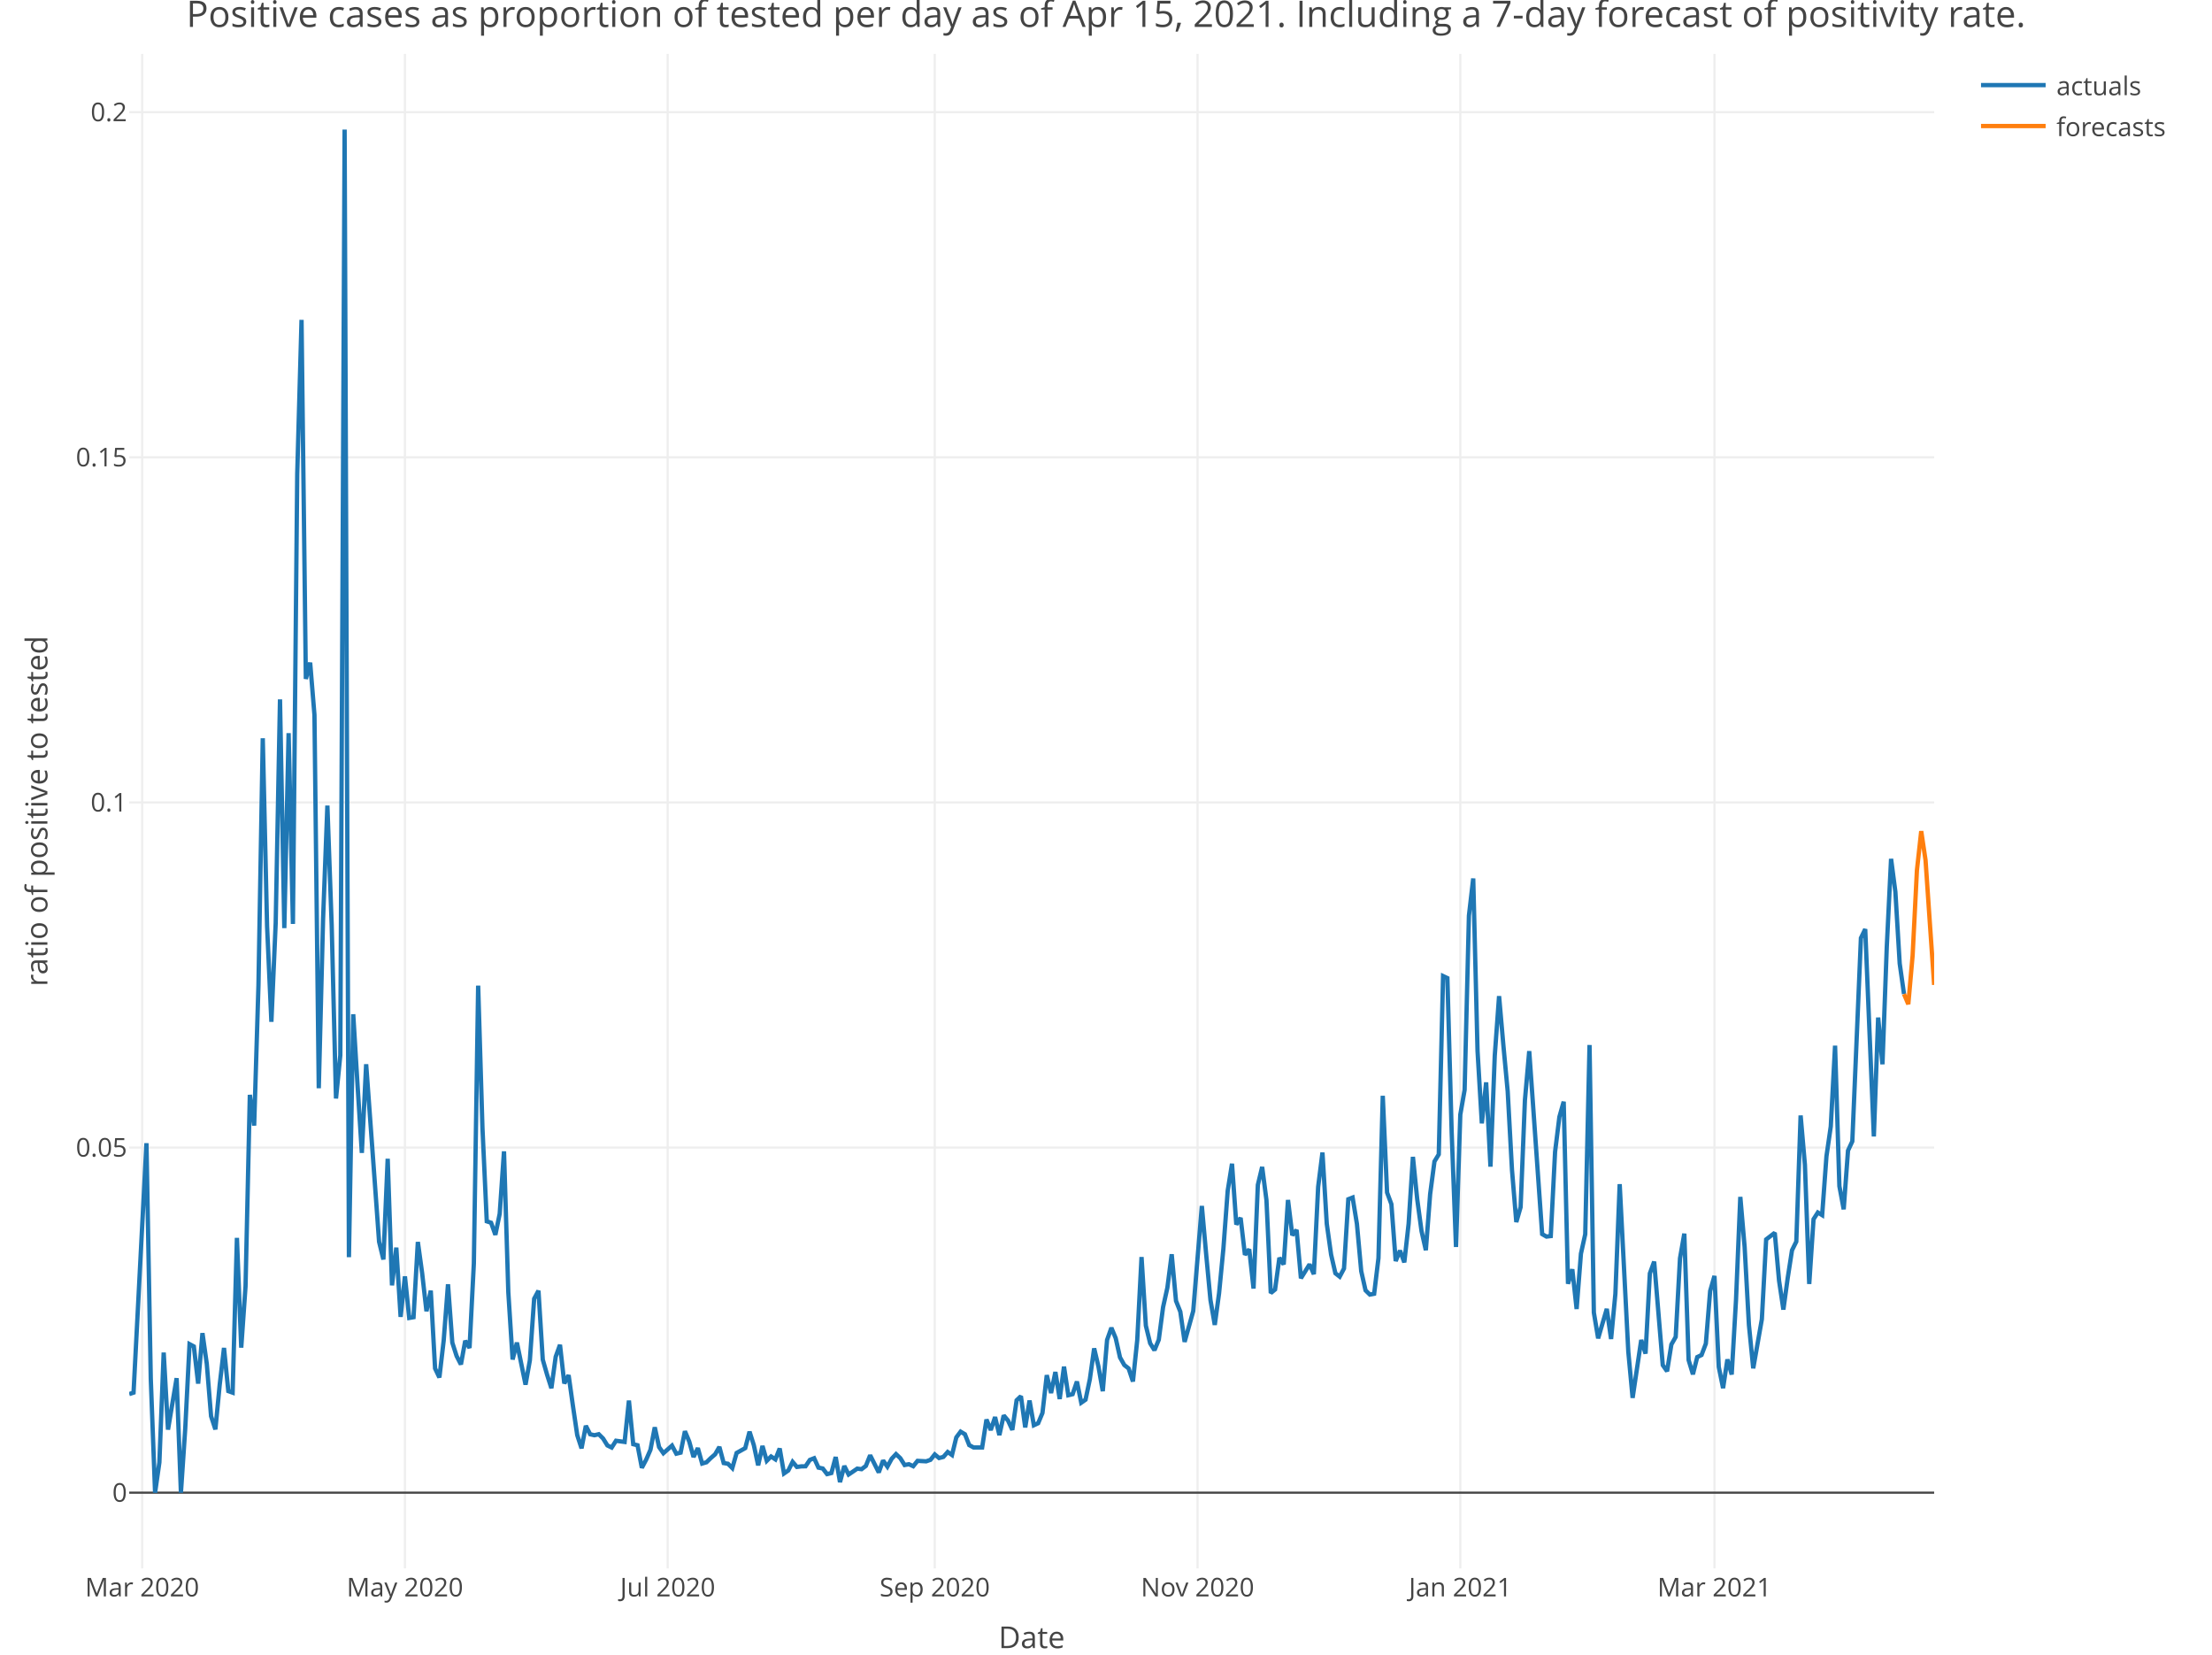
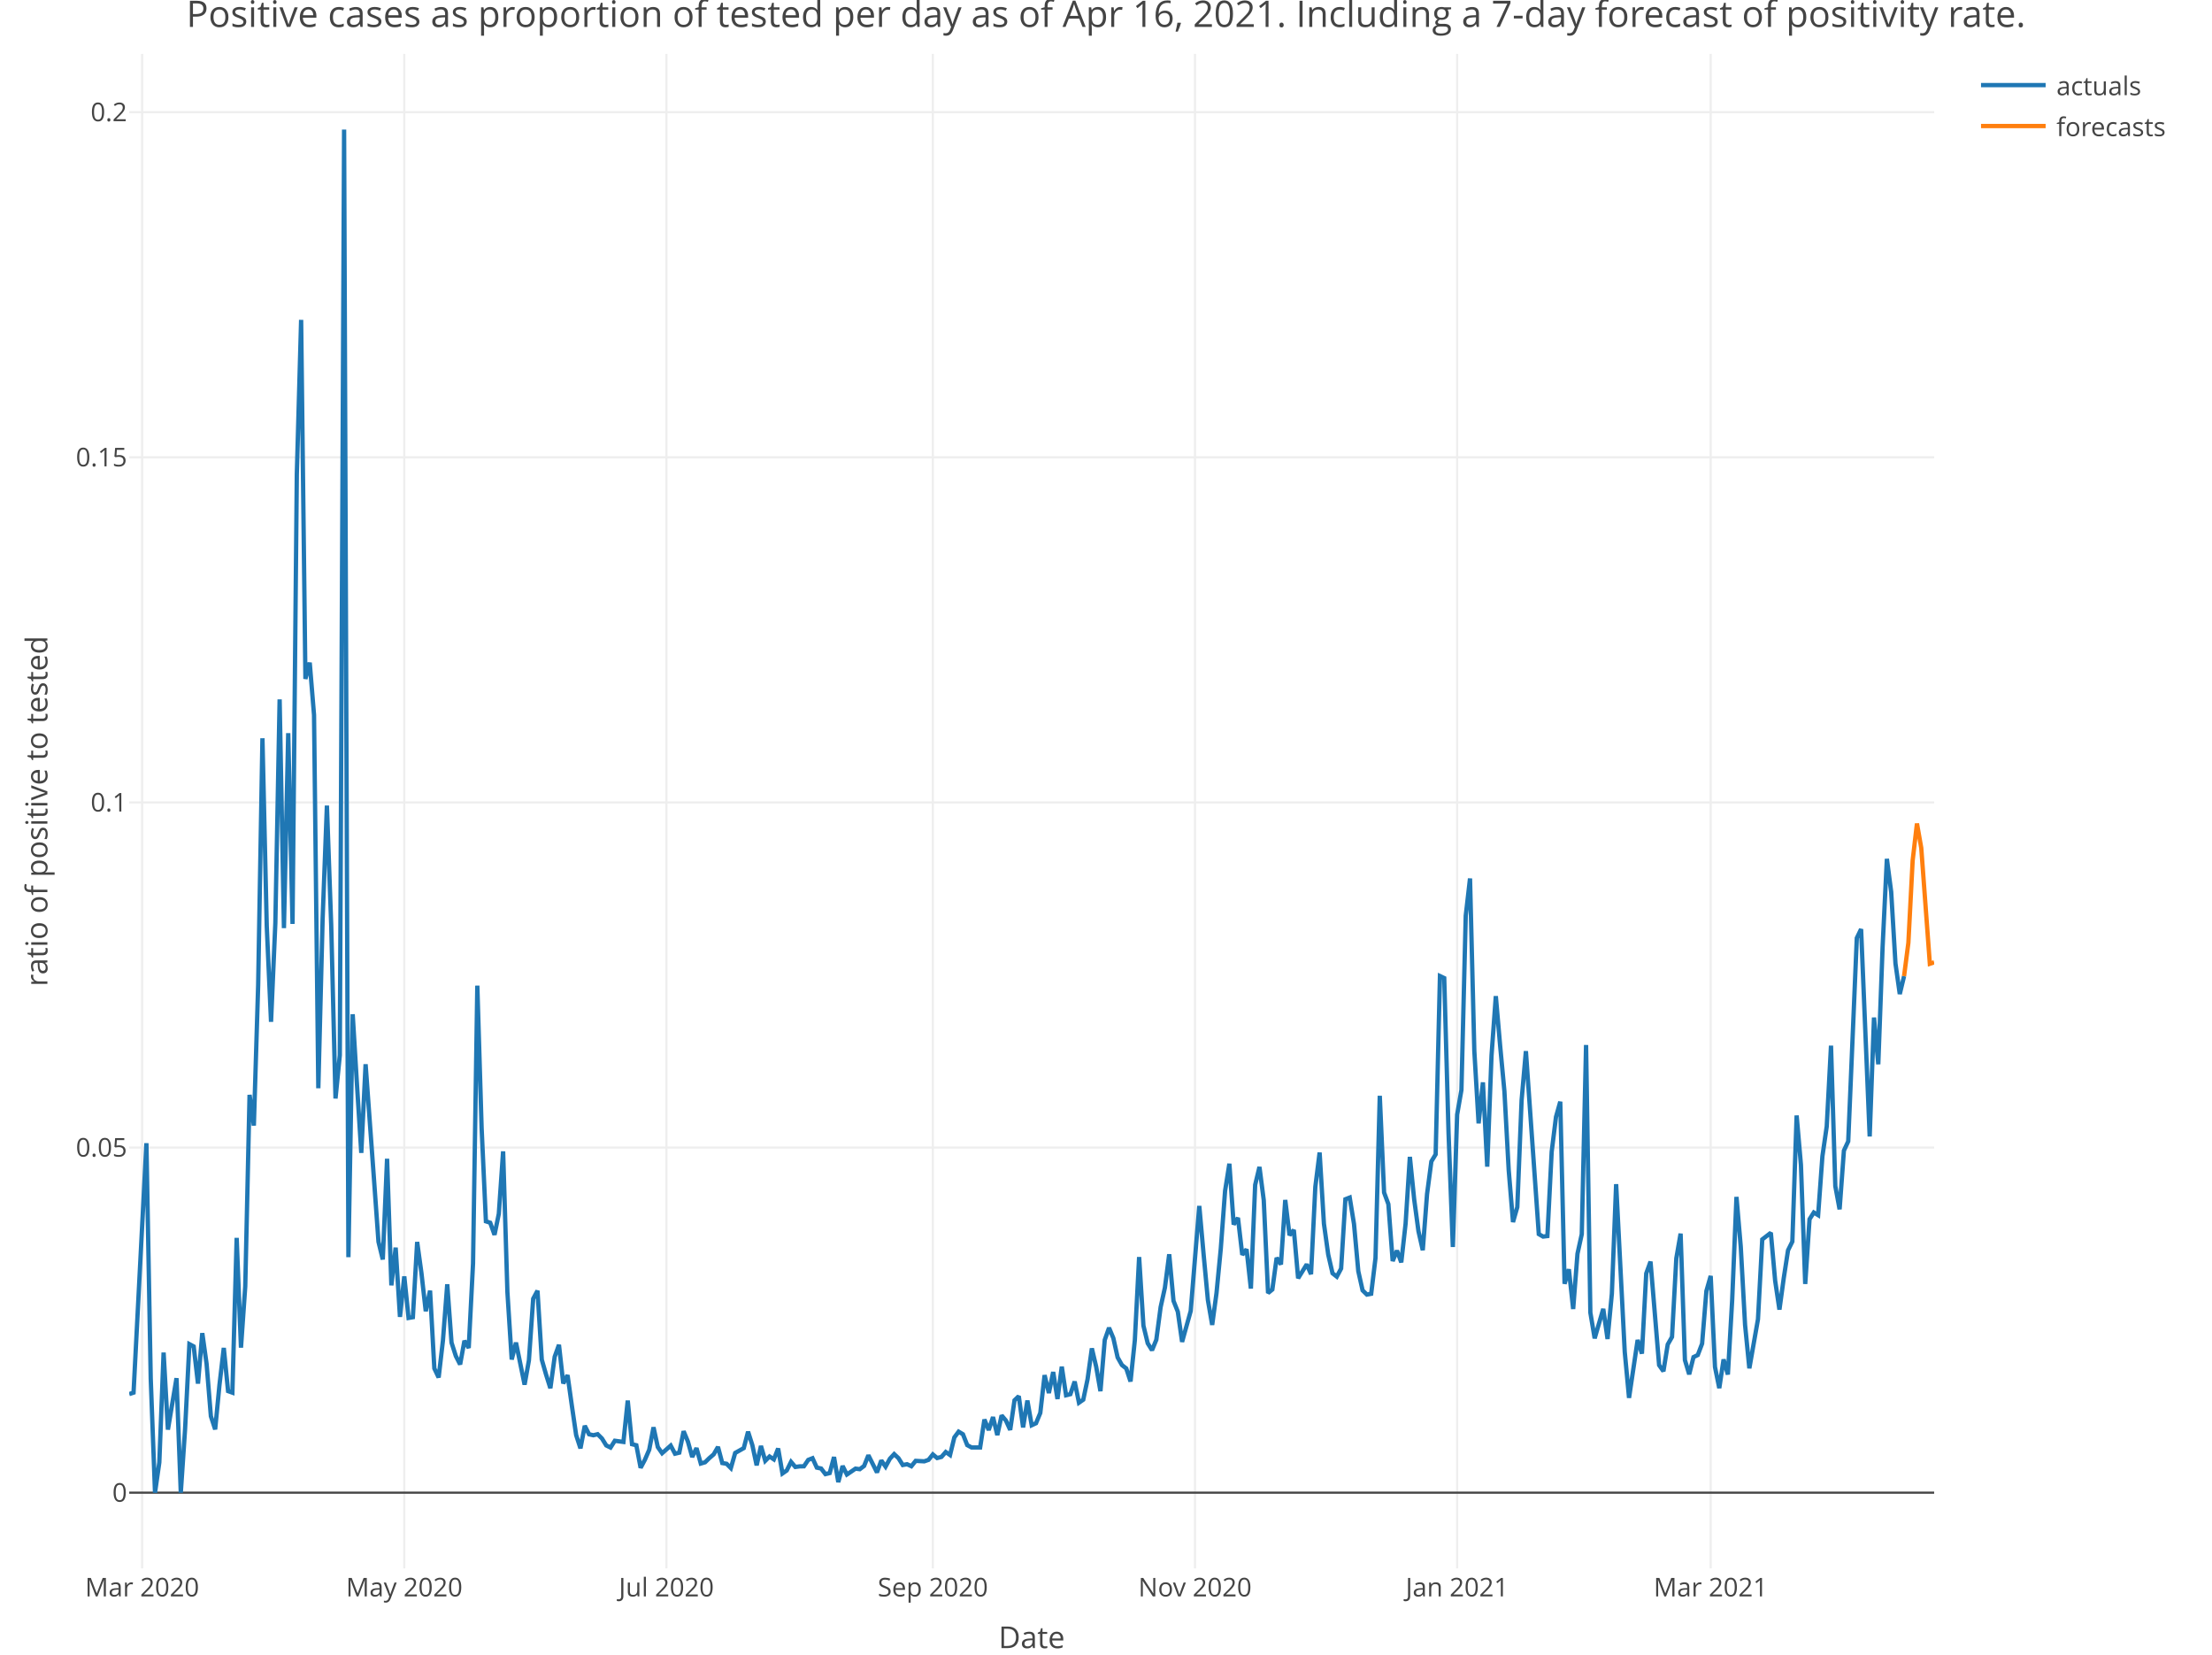
<svg xmlns="http://www.w3.org/2000/svg" class="main-svg" width="1027" height="768" style="" viewBox="0 0 1027 768">
  <rect x="0" y="0" width="1027" height="768" style="fill: rgb(255, 255, 255); fill-opacity: 1;" />
-   <defs id="defs-6b37f3">
+   <defs id="defs-f2fcb0">
    <g class="clips">
-       <clipPath id="clip6b37f3xyplot" class="plotclip">
+       <clipPath id="clipf2fcb0xyplot" class="plotclip">
        <rect width="838" height="703" />
      </clipPath>
-       <clipPath class="axesclip" id="clip6b37f3x">
+       <clipPath class="axesclip" id="clipf2fcb0x">
        <rect x="60" y="0" width="838" height="768" />
      </clipPath>
-       <clipPath class="axesclip" id="clip6b37f3y">
+       <clipPath class="axesclip" id="clipf2fcb0y">
        <rect x="0" y="25" width="1027" height="703" />
      </clipPath>
-       <clipPath class="axesclip" id="clip6b37f3xy">
+       <clipPath class="axesclip" id="clipf2fcb0xy">
        <rect x="60" y="25" width="838" height="703" />
      </clipPath>
    </g>
    <g class="gradients" />
  </defs>
  <g class="bglayer" />
  <g class="layer-below">
    <g class="imagelayer" />
    <g class="shapelayer" />
  </g>
  <g class="cartesianlayer">
    <g class="subplot xy">
      <g class="layer-subplot">
        <g class="shapelayer" />
        <g class="imagelayer" />
      </g>
      <g class="gridlayer">
        <g class="x">
-           <path class="xgrid crisp" transform="translate(66,0)" d="M0,25v703" style="stroke: rgb(238, 238, 238); stroke-opacity: 1; stroke-width: 1px;" />
-           <path class="xgrid crisp" transform="translate(188,0)" d="M0,25v703" style="stroke: rgb(238, 238, 238); stroke-opacity: 1; stroke-width: 1px;" />
-           <path class="xgrid crisp" transform="translate(310,0)" d="M0,25v703" style="stroke: rgb(238, 238, 238); stroke-opacity: 1; stroke-width: 1px;" />
-           <path class="xgrid crisp" transform="translate(434,0)" d="M0,25v703" style="stroke: rgb(238, 238, 238); stroke-opacity: 1; stroke-width: 1px;" />
-           <path class="xgrid crisp" transform="translate(556,0)" d="M0,25v703" style="stroke: rgb(238, 238, 238); stroke-opacity: 1; stroke-width: 1px;" />
-           <path class="xgrid crisp" transform="translate(678,0)" d="M0,25v703" style="stroke: rgb(238, 238, 238); stroke-opacity: 1; stroke-width: 1px;" />
-           <path class="xgrid crisp" transform="translate(796,0)" d="M0,25v703" style="stroke: rgb(238, 238, 238); stroke-opacity: 1; stroke-width: 1px;" />
+           <path class="xgrid crisp" transform="translate(65.99,0)" d="M0,25v703" style="stroke: rgb(238, 238, 238); stroke-opacity: 1; stroke-width: 1px;" />
+           <path class="xgrid crisp" transform="translate(187.7,0)" d="M0,25v703" style="stroke: rgb(238, 238, 238); stroke-opacity: 1; stroke-width: 1px;" />
+           <path class="xgrid crisp" transform="translate(309.4,0)" d="M0,25v703" style="stroke: rgb(238, 238, 238); stroke-opacity: 1; stroke-width: 1px;" />
+           <path class="xgrid crisp" transform="translate(433.11,0)" d="M0,25v703" style="stroke: rgb(238, 238, 238); stroke-opacity: 1; stroke-width: 1px;" />
+           <path class="xgrid crisp" transform="translate(554.82,0)" d="M0,25v703" style="stroke: rgb(238, 238, 238); stroke-opacity: 1; stroke-width: 1px;" />
+           <path class="xgrid crisp" transform="translate(676.53,0)" d="M0,25v703" style="stroke: rgb(238, 238, 238); stroke-opacity: 1; stroke-width: 1px;" />
+           <path class="xgrid crisp" transform="translate(794.25,0)" d="M0,25v703" style="stroke: rgb(238, 238, 238); stroke-opacity: 1; stroke-width: 1px;" />
        </g>
        <g class="y">
          <path class="ygrid crisp" transform="translate(0,532.65)" d="M60,0h838" style="stroke: rgb(238, 238, 238); stroke-opacity: 1; stroke-width: 1px;" />
          <path class="ygrid crisp" transform="translate(0,372.46)" d="M60,0h838" style="stroke: rgb(238, 238, 238); stroke-opacity: 1; stroke-width: 1px;" />
          <path class="ygrid crisp" transform="translate(0,212.26)" d="M60,0h838" style="stroke: rgb(238, 238, 238); stroke-opacity: 1; stroke-width: 1px;" />
          <path class="ygrid crisp" transform="translate(0,52.06)" d="M60,0h838" style="stroke: rgb(238, 238, 238); stroke-opacity: 1; stroke-width: 1px;" />
        </g>
      </g>
      <g class="zerolinelayer">
        <path class="yzl zl crisp" transform="translate(0,692.85)" d="M60,0h838" style="stroke: rgb(68, 68, 68); stroke-opacity: 1; stroke-width: 1px;" />
      </g>
      <path class="xlines-below" />
      <path class="ylines-below" />
      <g class="overlines-below" />
      <g class="xaxislayer-below" />
      <g class="yaxislayer-below" />
      <g class="overaxes-below" />
-       <g class="plot" transform="translate(60, 25)" clip-path="url('#clip6b37f3xyplot')">
+       <g class="plot" transform="translate(60, 25)" clip-path="url('#clipf2fcb0xyplot')">
        <g class="scatterlayer mlayer">
-           <g class="trace scatter traceb8b7d5" style="stroke-miterlimit: 2; opacity: 1;">
+           <g class="trace scatter traceb608b7" style="stroke-miterlimit: 2; opacity: 1;">
            <g class="fills" />
            <g class="errorbars" />
            <g class="lines">
-               <path class="js-line" d="M0,622.08L2,621.42L8,505.63L10,614.89L12,667.85L14,653.8L16,602.8L18,638.59L22,614.7L24,667.85L26,638.18L28,598.9L30,599.97L32,617.23L34,593.79L36,608L38,632.36L40,638.47L42,617.81L44,600.66L46,620.7L48,621.42L50,549.58L52,600.54L54,572.07L56,483.2L58,497.46L60,432.27L62,317.67L64,404.9L66,449.29L68,403.44L70,299.64L72,405.8L74,315.31L76,403.85L78,194.99L80,123.47L82,290.13L84,282.57L86,306.88L88,480.13L90,401.54L92,348.91L94,404.5L96,484.89L98,464.79L100,35.15L102,558.54L104,445.78L106,478.64L108,510.14L110,468.98L114,523.68L116,551.37L118,559.61L120,512.85L122,571.63L124,554.1L126,586.26L128,567.44L130,586.75L132,586.4L134,551.47L136,566L138,583.63L140,574.06L142,610.19L144,614.38L146,597.21L148,571.12L150,598.21L152,604.43L154,608.32L156,597.34L158,600.68L160,561.46L162,432.5L164,498.58L166,541.9L168,542.55L170,548.15L172,538.38L174,509.42L176,574.73L178,606.03L180,598.19L184,617.71L186,606.46L188,577.83L190,574.11L192,606.1L194,613.07L196,619.36L198,604.76L200,599.22L202,617.15L204,613.3L206,627.52L208,641.13L210,647.27L212,636.81L214,640.74L216,641.19L218,640.71L220,642.7L222,645.92L224,646.9L226,643.75L230,644.3L232,625.1L234,645.35L236,645.84L238,656.3L240,652.54L242,647.93L244,637.5L246,646.68L248,649.53L252,646L254,649.76L256,649.27L258,639.33L260,644.1L262,651.29L264,647.16L266,654.33L268,653.74L270,651.78L272,650.06L274,646.61L276,654.1L278,654.43L280,656.44L282,649.41L286,647.17L288,639.54L290,645.81L292,655.16L294,646.16L296,653.06L298,651.06L300,652.39L302,647.33L304,658.93L306,657.55L308,653.55L310,655.91L312,655.64L314,655.6L316,652.64L318,651.86L320,656.22L322,656.63L324,659.23L326,658.74L328,651.31L330,662.95L332,655.46L334,659.41L336,658.07L338,656.69L340,656.95L342,655.44L344,650.49L348,658.45L350,652.9L352,655.77L354,652.09L356,649.95L358,651.84L360,655.01L362,654.64L364,655.57L366,653.08L370,653.3L372,652.61L374,650.1L376,651.77L378,651.26L380,648.97L382,650.37L384,642.19L386,639.53L388,640.73L390,645.77L392,646.85L396,646.86L398,633.9L400,638.78L402,632.76L404,641.13L406,631.99L408,634.36L410,638.71L412,624.97L414,623.07L416,637.56L418,625.07L420,636.55L422,635.62L424,630.84L426,613.3L428,621.6L430,611.84L432,624.37L434,609.35L436,622.62L438,622.13L440,616.26L442,626.08L444,624.69L446,615.19L448,600.87L450,609.34L452,620.74L454,596.96L456,591.32L458,596.12L460,605.07L462,608.61L464,610.18L466,616.24L468,597.06L470,558.47L472,590.32L474,598.51L476,601.72L478,596.88L480,581.74L482,572.69L484,557.19L486,578.81L488,583.84L490,597.85L494,583.55L496,559.02L498,534.77L500,557.15L502,578.42L504,589.98L506,575.25L508,554.62L510,527.74L512,515.16L514,543.38L516,540.29L518,557.44L520,554.88L522,573.11L524,525L526,516.66L528,532.08L530,575.19L532,573.54L534,558.83L536,561.9L538,531.98L540,548.35L542,545.91L544,568.32L548,561.88L550,566.43L552,525.89L554,509.97L556,543.03L558,557.32L560,566.01L562,567.58L564,563.81L566,531.65L568,530.86L570,543.11L572,565.06L574,573.94L576,575.9L578,575.51L580,558.98L582,483.63L584,528.53L586,533.92L588,560.34L590,555.49L592,560.95L594,543.05L596,511.99L598,531.69L600,546.47L602,555.31L604,529.24L606,514.11L608,510.83L610,428.06L612,429L614,500.87L616,553.82L618,492.37L620,480.92L622,400.04L624,382.75L626,462.85L628,496.43L630,477.4L632,516.53L634,464.99L636,437.37L638,460.25L640,481.58L642,518.12L644,542.24L646,535.31L648,485.67L650,462.9L656,547.82L658,548.98L660,548.74L662,509.64L664,493.44L666,486.36L668,570.9L670,564.15L672,582.6L674,556.94L676,547.88L678,460.05L680,584.25L682,596.21L686,582.53L688,596.52L690,575.5L692,524.65L696,602.43L698,623.85L702,596.97L704,603.31L706,566.1L708,560.6L712,608.64L714,611.49L716,599.06L718,595.56L720,559.07L722,547.61L724,606.29L726,612.9L728,604.92L730,603.95L732,598.67L734,574.24L736,567.25L738,609.51L740,619.33L742,606L744,613L746,578.51L748,530.56L750,553.71L752,589.98L754,610.13L758,587.36L760,550.3L764,547.22L766,569.5L768,582.88L770,568.25L772,555.34L774,551.3L776,492.76L778,515.7L780,570.98L782,540.92L784,537.8L786,539.02L788,511.69L790,497.87L792,460.36L794,525.56L796,536.33L798,509.07L800,504.77L802,457.78L804,410.4L806,406.27L810,502.5L812,447.31L814,469.01L816,414.62L818,373.65L820,389L822,422.22L824,436.4" style="vector-effect: non-scaling-stroke; fill: none; stroke: rgb(31, 119, 180); stroke-opacity: 1; stroke-width: 2px; opacity: 1;" />
+               <path class="js-line" d="M0,622.08L2,621.42L7.98,505.63L9.98,614.89L11.97,667.85L13.97,653.8L15.96,602.8L17.96,638.59L21.95,614.7L23.94,667.85L25.94,638.18L27.93,598.9L29.93,599.97L31.92,617.23L33.92,593.79L35.91,608L37.91,632.36L39.9,638.47L41.9,617.81L43.9,600.66L45.89,620.7L47.89,621.42L49.88,549.58L51.88,600.54L53.87,572.07L55.87,483.2L57.86,497.46L59.86,432.27L61.85,317.67L63.85,404.9L65.84,449.29L67.84,403.44L69.83,299.64L71.83,405.8L73.82,315.31L75.82,403.85L77.81,194.99L79.81,123.47L81.8,290.13L83.8,282.57L85.8,306.88L87.79,480.13L89.79,401.54L91.78,348.91L93.78,404.5L95.77,484.89L97.77,464.79L99.76,35.15L101.76,558.54L103.75,445.78L105.75,478.64L107.74,510.14L109.74,468.98L113.73,523.68L115.72,551.37L117.72,559.61L119.71,512.85L121.71,571.63L123.7,554.1L125.7,586.26L127.7,567.44L129.69,586.75L131.69,586.4L133.68,551.47L135.68,566L137.67,583.63L139.67,574.06L141.66,610.19L143.66,614.38L145.65,597.21L147.65,571.12L149.64,598.21L151.64,604.43L153.63,608.32L155.63,597.34L157.62,600.68L159.62,561.46L161.61,432.5L163.61,498.58L165.6,541.9L167.6,542.55L169.6,548.15L171.59,538.38L173.59,509.42L175.58,574.73L177.58,606.03L179.57,598.19L183.56,617.71L185.56,606.46L187.55,577.83L189.55,574.11L191.54,606.1L193.54,613.07L195.53,619.36L197.53,604.76L199.52,599.22L201.52,617.15L203.51,613.3L205.51,627.52L207.5,641.13L209.5,647.27L211.5,636.81L213.49,640.74L215.49,641.19L217.48,640.71L219.48,642.7L221.47,645.92L223.47,646.9L225.46,643.75L229.45,644.3L231.45,625.1L233.44,645.35L235.44,645.84L237.43,656.3L239.43,652.54L241.42,647.93L243.42,637.5L245.41,646.68L247.41,649.53L251.4,646L253.4,649.76L255.39,649.27L257.39,639.33L259.38,644.1L261.38,651.29L263.37,647.16L265.37,654.33L267.36,653.74L269.36,651.78L271.35,650.06L273.35,646.61L275.34,654.1L277.34,654.43L279.33,656.44L281.33,649.41L285.32,647.17L287.31,639.54L289.31,645.81L291.3,655.16L293.3,646.16L295.3,653.06L297.29,651.06L299.29,652.39L301.28,647.33L303.28,658.93L305.27,657.55L307.27,653.55L309.26,655.91L311.26,655.64L313.25,655.6L315.25,652.64L317.24,651.86L319.24,656.22L321.23,656.63L323.23,659.23L325.22,658.74L327.22,651.31L329.21,662.95L331.21,655.46L333.2,659.41L335.2,658.07L337.2,656.69L339.19,656.95L341.19,655.44L343.18,650.49L347.17,658.45L349.17,652.9L351.16,655.77L353.16,652.09L355.15,649.95L357.15,651.84L359.14,655.01L361.14,654.64L363.13,655.57L365.13,653.08L369.12,653.3L371.11,652.61L373.11,650.1L375.1,651.77L377.1,651.26L379.1,648.97L381.09,650.37L383.09,642.19L385.08,639.53L387.08,640.73L389.07,645.77L391.07,646.85L395.06,646.86L397.05,633.9L399.05,638.78L401.04,632.76L403.04,641.13L405.03,631.99L407.03,634.36L409.02,638.71L411.02,624.97L413.01,623.07L415.01,637.56L417,625.07L419,636.55L421,635.62L422.99,630.84L424.99,613.3L426.98,621.6L428.98,611.84L430.97,624.37L432.97,609.35L434.96,622.62L436.96,622.13L438.95,616.26L440.95,626.08L442.94,624.69L444.94,615.19L446.93,600.87L448.93,609.34L450.92,620.74L452.92,596.96L454.91,591.32L456.91,596.12L458.9,605.07L460.9,608.61L462.9,610.18L464.89,616.24L466.89,597.06L468.88,558.47L470.88,590.32L472.87,598.51L474.87,601.72L476.86,596.88L478.86,581.74L480.85,572.69L482.85,557.19L484.84,578.81L486.84,583.84L488.83,597.85L492.82,583.55L494.82,559.02L496.81,534.77L498.81,557.15L500.8,578.42L502.8,589.98L504.8,575.25L506.79,554.62L508.79,527.74L510.78,515.16L512.78,543.38L514.77,540.29L516.77,557.44L518.76,554.88L520.76,573.11L522.75,525L524.75,516.66L526.74,532.08L528.74,575.19L530.73,573.54L532.73,558.83L534.72,561.9L536.72,531.98L538.71,548.35L540.71,545.91L542.7,568.32L546.7,561.88L548.69,566.43L550.69,525.89L552.68,509.97L554.68,543.03L556.67,557.32L558.67,566.01L560.66,567.58L562.66,563.81L564.65,531.65L566.65,530.86L568.64,543.11L570.64,565.06L572.63,573.94L574.63,575.9L576.62,575.51L578.62,558.98L580.61,483.63L582.61,528.53L584.6,533.92L586.6,560.34L588.6,555.49L590.59,560.95L592.59,543.05L594.58,511.99L596.58,531.69L598.57,546.47L600.57,555.31L602.56,529.24L604.56,514.11L606.55,510.83L608.55,428.06L610.54,429L612.54,500.87L614.53,553.82L616.53,492.37L618.52,480.92L620.52,400.04L622.51,382.75L624.51,462.85L626.5,496.43L628.5,477.4L630.5,516.53L632.49,464.99L634.49,437.37L636.48,460.25L638.48,481.58L640.47,518.12L642.47,542.24L644.46,535.31L646.46,485.67L648.45,462.9L654.44,547.82L656.43,548.98L658.43,548.74L660.42,509.64L662.42,493.44L664.41,486.36L666.41,570.9L668.4,564.15L670.4,582.6L672.4,556.94L674.39,547.88L676.39,460.05L678.38,584.25L680.38,596.21L684.37,582.53L686.36,596.52L688.36,575.5L690.35,524.65L694.34,602.43L696.34,623.85L700.33,596.97L702.32,603.31L704.32,566.1L706.31,560.6L710.3,608.64L712.3,611.49L714.3,599.06L716.29,595.56L718.29,559.07L720.28,547.61L722.28,606.29L724.27,612.9L726.27,604.92L728.26,603.95L730.26,598.67L732.25,574.24L734.25,567.25L736.24,609.51L738.24,619.33L740.23,606L742.23,613L744.22,578.51L746.22,530.56L748.21,553.71L750.21,589.98L752.2,610.13L756.2,587.36L758.19,550.3L762.18,547.22L764.18,569.5L766.17,582.88L768.17,568.25L770.16,555.34L772.16,551.3L774.15,492.76L776.15,515.7L778.14,570.98L780.14,540.92L782.13,537.8L784.13,539.02L786.12,511.69L788.12,497.87L790.11,460.36L792.11,525.56L794.1,536.33L796.1,509.07L798.1,504.77L800.09,457.78L802.09,410.4L804.08,406.27L808.07,502.5L810.07,447.31L812.06,469.01L814.06,414.62L816.05,373.65L818.05,389L820.04,422.22L822.04,436.4L824.03,428.09" style="vector-effect: non-scaling-stroke; fill: none; stroke: rgb(31, 119, 180); stroke-opacity: 1; stroke-width: 2px; opacity: 1;" />
            </g>
            <g class="points" />
            <g class="text" />
          </g>
-           <g class="trace scatter trace3b2eed" style="stroke-miterlimit: 2; opacity: 1;">
+           <g class="trace scatter trace32a567" style="stroke-miterlimit: 2; opacity: 1;">
            <g class="fills" />
            <g class="errorbars" />
            <g class="lines">
-               <path class="js-line" d="M824,436.4L826,441.11L828,418.53L830,378.98L832,360.79L834,374.24L836,403.42L838,432.16" style="vector-effect: non-scaling-stroke; fill: none; stroke: rgb(255, 127, 14); stroke-opacity: 1; stroke-width: 2px; opacity: 1;" />
+               <path class="js-line" d="M824.03,428.09L826.03,412.62L828.02,374.43L830.02,357.25L832.01,368.57L836,422.35L838,421.68" style="vector-effect: non-scaling-stroke; fill: none; stroke: rgb(255, 127, 14); stroke-opacity: 1; stroke-width: 2px; opacity: 1;" />
            </g>
            <g class="points" />
            <g class="text" />
          </g>
        </g>
      </g>
      <g class="overplot" />
      <path class="xlines-above crisp" style="fill: none;" d="M0,0" />
      <path class="ylines-above crisp" style="fill: none;" d="M0,0" />
      <g class="overlines-above" />
      <g class="xaxislayer-above">
        <g class="xtick">
-           <text text-anchor="middle" x="0" y="741" transform="translate(66,0)" style="font-family: 'Open Sans', verdana, arial, sans-serif; font-size: 12px; fill: rgb(68, 68, 68); fill-opacity: 1; white-space: pre;">Mar 2020</text>
+           <text text-anchor="middle" x="0" y="741" transform="translate(65.99,0)" style="font-family: 'Open Sans', verdana, arial, sans-serif; font-size: 12px; fill: rgb(68, 68, 68); fill-opacity: 1; white-space: pre;">Mar 2020</text>
        </g>
        <g class="xtick">
-           <text text-anchor="middle" x="0" y="741" transform="translate(188,0)" style="font-family: 'Open Sans', verdana, arial, sans-serif; font-size: 12px; fill: rgb(68, 68, 68); fill-opacity: 1; white-space: pre;">May 2020</text>
+           <text text-anchor="middle" x="0" y="741" transform="translate(187.7,0)" style="font-family: 'Open Sans', verdana, arial, sans-serif; font-size: 12px; fill: rgb(68, 68, 68); fill-opacity: 1; white-space: pre;">May 2020</text>
        </g>
        <g class="xtick">
-           <text text-anchor="middle" x="0" y="741" transform="translate(310,0)" style="font-family: 'Open Sans', verdana, arial, sans-serif; font-size: 12px; fill: rgb(68, 68, 68); fill-opacity: 1; white-space: pre;">Jul 2020</text>
+           <text text-anchor="middle" x="0" y="741" transform="translate(309.4,0)" style="font-family: 'Open Sans', verdana, arial, sans-serif; font-size: 12px; fill: rgb(68, 68, 68); fill-opacity: 1; white-space: pre;">Jul 2020</text>
        </g>
        <g class="xtick">
-           <text text-anchor="middle" x="0" y="741" transform="translate(434,0)" style="font-family: 'Open Sans', verdana, arial, sans-serif; font-size: 12px; fill: rgb(68, 68, 68); fill-opacity: 1; white-space: pre;">Sep 2020</text>
+           <text text-anchor="middle" x="0" y="741" transform="translate(433.11,0)" style="font-family: 'Open Sans', verdana, arial, sans-serif; font-size: 12px; fill: rgb(68, 68, 68); fill-opacity: 1; white-space: pre;">Sep 2020</text>
        </g>
        <g class="xtick">
-           <text text-anchor="middle" x="0" y="741" transform="translate(556,0)" style="font-family: 'Open Sans', verdana, arial, sans-serif; font-size: 12px; fill: rgb(68, 68, 68); fill-opacity: 1; white-space: pre;">Nov 2020</text>
+           <text text-anchor="middle" x="0" y="741" transform="translate(554.82,0)" style="font-family: 'Open Sans', verdana, arial, sans-serif; font-size: 12px; fill: rgb(68, 68, 68); fill-opacity: 1; white-space: pre;">Nov 2020</text>
        </g>
        <g class="xtick">
-           <text text-anchor="middle" x="0" y="741" transform="translate(678,0)" style="font-family: 'Open Sans', verdana, arial, sans-serif; font-size: 12px; fill: rgb(68, 68, 68); fill-opacity: 1; white-space: pre;">Jan 2021</text>
+           <text text-anchor="middle" x="0" y="741" transform="translate(676.53,0)" style="font-family: 'Open Sans', verdana, arial, sans-serif; font-size: 12px; fill: rgb(68, 68, 68); fill-opacity: 1; white-space: pre;">Jan 2021</text>
        </g>
        <g class="xtick">
-           <text text-anchor="middle" x="0" y="741" transform="translate(796,0)" style="font-family: 'Open Sans', verdana, arial, sans-serif; font-size: 12px; fill: rgb(68, 68, 68); fill-opacity: 1; white-space: pre;">Mar 2021</text>
+           <text text-anchor="middle" x="0" y="741" transform="translate(794.25,0)" style="font-family: 'Open Sans', verdana, arial, sans-serif; font-size: 12px; fill: rgb(68, 68, 68); fill-opacity: 1; white-space: pre;">Mar 2021</text>
        </g>
      </g>
      <g class="yaxislayer-above">
        <g class="ytick">
          <text text-anchor="end" x="59" y="4.2" transform="translate(0,692.85)" style="font-family: 'Open Sans', verdana, arial, sans-serif; font-size: 12px; fill: rgb(68, 68, 68); fill-opacity: 1; white-space: pre;">0</text>
        </g>
        <g class="ytick">
          <text text-anchor="end" x="59" y="4.2" transform="translate(0,532.65)" style="font-family: 'Open Sans', verdana, arial, sans-serif; font-size: 12px; fill: rgb(68, 68, 68); fill-opacity: 1; white-space: pre;">0.05</text>
        </g>
        <g class="ytick">
          <text text-anchor="end" x="59" y="4.2" transform="translate(0,372.46)" style="font-family: 'Open Sans', verdana, arial, sans-serif; font-size: 12px; fill: rgb(68, 68, 68); fill-opacity: 1; white-space: pre;">0.1</text>
        </g>
        <g class="ytick">
          <text text-anchor="end" x="59" y="4.2" transform="translate(0,212.26)" style="font-family: 'Open Sans', verdana, arial, sans-serif; font-size: 12px; fill: rgb(68, 68, 68); fill-opacity: 1; white-space: pre;">0.15</text>
        </g>
        <g class="ytick">
          <text text-anchor="end" x="59" y="4.2" transform="translate(0,52.06)" style="font-family: 'Open Sans', verdana, arial, sans-serif; font-size: 12px; fill: rgb(68, 68, 68); fill-opacity: 1; white-space: pre;">0.2</text>
        </g>
      </g>
      <g class="overaxes-above" />
    </g>
  </g>
  <g class="polarlayer" />
  <g class="ternarylayer" />
  <g class="geolayer" />
  <g class="funnelarealayer" />
  <g class="pielayer" />
  <g class="treemaplayer" />
  <g class="sunburstlayer" />
  <g class="glimages" />
-   <defs id="topdefs-6b37f3">
+   <defs id="topdefs-f2fcb0">
    <g class="clips" />
-     <clipPath id="legend6b37f3">
+     <clipPath id="legendf2fcb0">
      <rect width="102" height="48" x="0" y="0" />
    </clipPath>
  </defs>
  <g class="layer-above">
    <g class="imagelayer" />
    <g class="shapelayer" />
  </g>
  <g class="infolayer">
    <g class="legend" pointer-events="all" transform="translate(914.76, 25)">
      <rect class="bg" shape-rendering="crispEdges" style="stroke: rgb(68, 68, 68); stroke-opacity: 1; fill: rgb(255, 255, 255); fill-opacity: 1; stroke-width: 0px;" width="102" height="48" x="0" y="0" />
-       <g class="scrollbox" transform="translate(0, 0)" clip-path="url('#legend6b37f3')">
+       <g class="scrollbox" transform="translate(0, 0)" clip-path="url('#legendf2fcb0')">
        <g class="groups">
          <g class="traces" style="opacity: 1;" transform="translate(0, 14.5)">
            <text class="legendtext" text-anchor="start" x="40" y="4.68" style="font-family: 'Open Sans', verdana, arial, sans-serif; font-size: 12px; fill: rgb(68, 68, 68); fill-opacity: 1; white-space: pre;">actuals</text>
            <g class="layers" style="opacity: 1;">
              <g class="legendfill" />
              <g class="legendlines">
                <path class="js-line" d="M5,0h30" style="fill: none; stroke: rgb(31, 119, 180); stroke-opacity: 1; stroke-width: 2px;" />
              </g>
              <g class="legendsymbols">
                <g class="legendpoints" />
              </g>
            </g>
            <rect class="legendtoggle" x="0" y="-9.5" width="96.219" height="19" style="fill: rgb(0, 0, 0); fill-opacity: 0;" />
          </g>
          <g class="traces" style="opacity: 1;" transform="translate(0, 33.5)">
            <text class="legendtext" text-anchor="start" x="40" y="4.68" style="font-family: 'Open Sans', verdana, arial, sans-serif; font-size: 12px; fill: rgb(68, 68, 68); fill-opacity: 1; white-space: pre;">forecasts</text>
            <g class="layers" style="opacity: 1;">
              <g class="legendfill" />
              <g class="legendlines">
                <path class="js-line" d="M5,0h30" style="fill: none; stroke: rgb(255, 127, 14); stroke-opacity: 1; stroke-width: 2px;" />
              </g>
              <g class="legendsymbols">
                <g class="legendpoints" />
              </g>
            </g>
            <rect class="legendtoggle" x="0" y="-9.5" width="96.219" height="19" style="fill: rgb(0, 0, 0); fill-opacity: 0;" />
          </g>
        </g>
      </g>
      <rect class="scrollbar" rx="20" ry="3" width="0" height="0" style="fill: rgb(128, 139, 164); fill-opacity: 1;" x="0" y="0" />
    </g>
    <g class="g-gtitle">
-       <text class="gtitle" x="513.5" y="12.5" text-anchor="middle" dy="0em" style="font-family: 'Open Sans', verdana, arial, sans-serif; font-size: 17px; fill: rgb(68, 68, 68); opacity: 1; font-weight: normal; white-space: pre;">Positive cases as proportion of tested per day as of Apr 15, 2021. Including a 7-day forecast of positivity rate.</text>
+       <text class="gtitle" x="513.5" y="12.5" text-anchor="middle" dy="0em" style="font-family: 'Open Sans', verdana, arial, sans-serif; font-size: 17px; fill: rgb(68, 68, 68); opacity: 1; font-weight: normal; white-space: pre;">Positive cases as proportion of tested per day as of Apr 16, 2021. Including a 7-day forecast of positivity rate.</text>
    </g>
    <g class="g-xtitle" transform="translate(0,-15)">
      <text class="xtitle" x="479" y="780" text-anchor="middle" style="font-family: 'Open Sans', verdana, arial, sans-serif; font-size: 14px; fill: rgb(68, 68, 68); opacity: 1; font-weight: normal; white-space: pre;">Date</text>
    </g>
    <g class="g-ytitle">
      <text class="ytitle" transform="rotate(-90,22,376.5)" x="22" y="376.5" text-anchor="middle" style="font-family: 'Open Sans', verdana, arial, sans-serif; font-size: 14px; fill: rgb(68, 68, 68); opacity: 1; font-weight: normal; white-space: pre;">ratio of positive to tested</text>
    </g>
  </g>
</svg>
